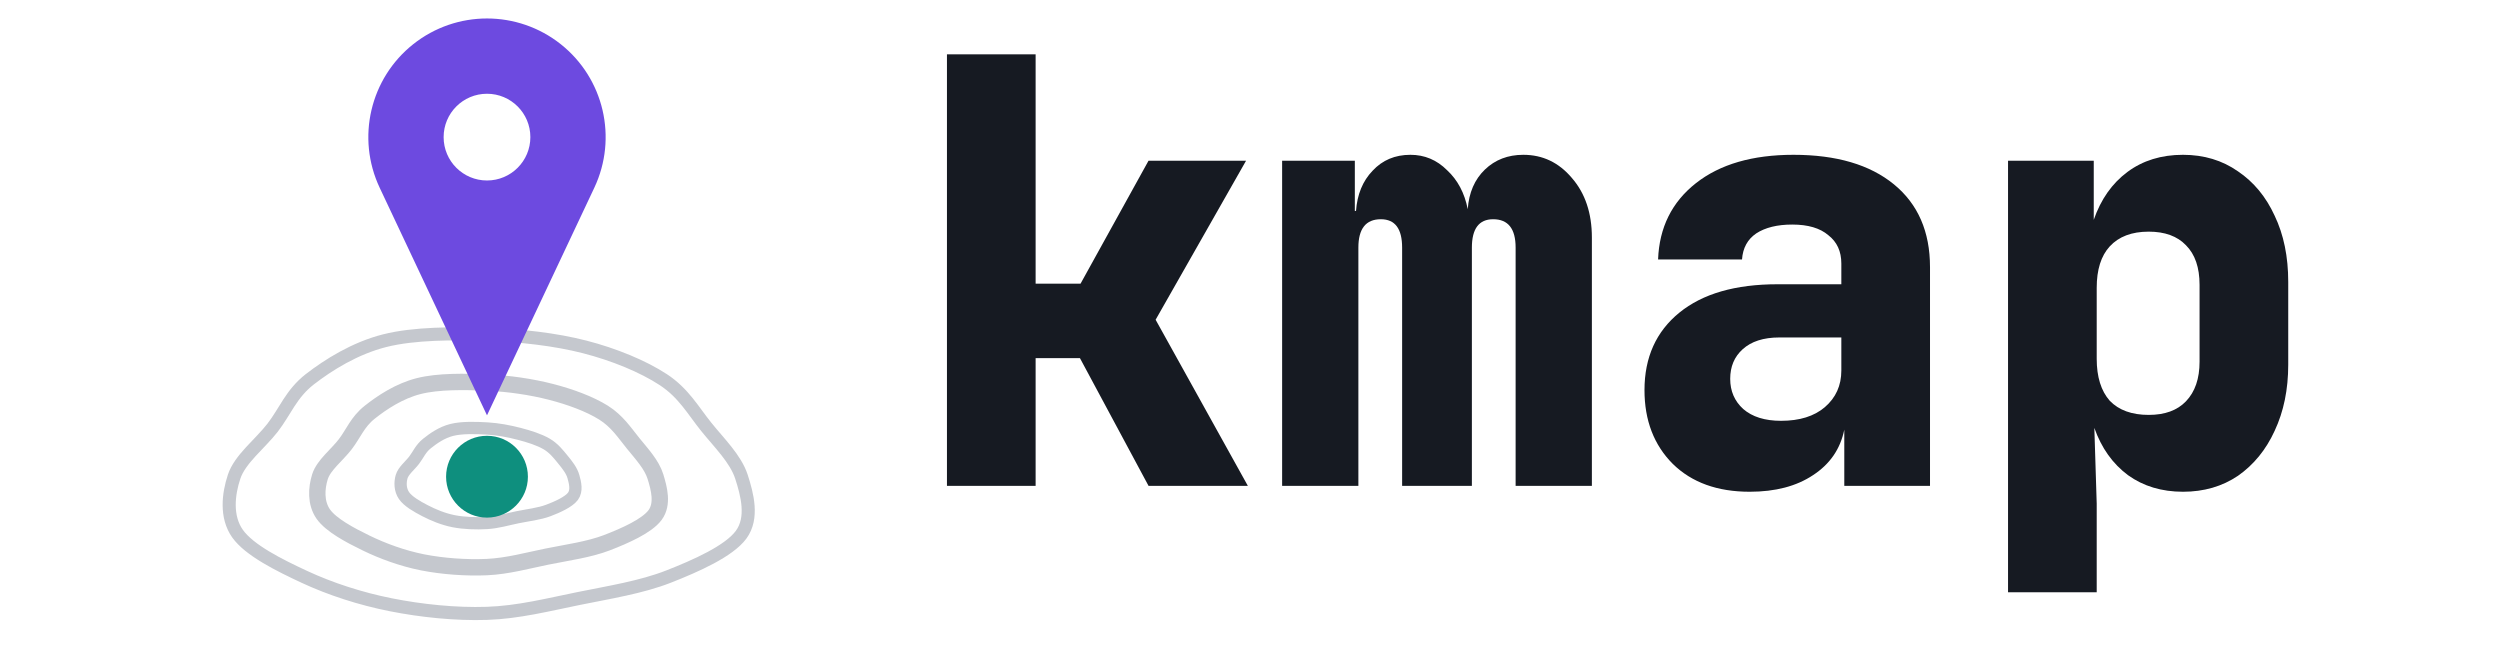
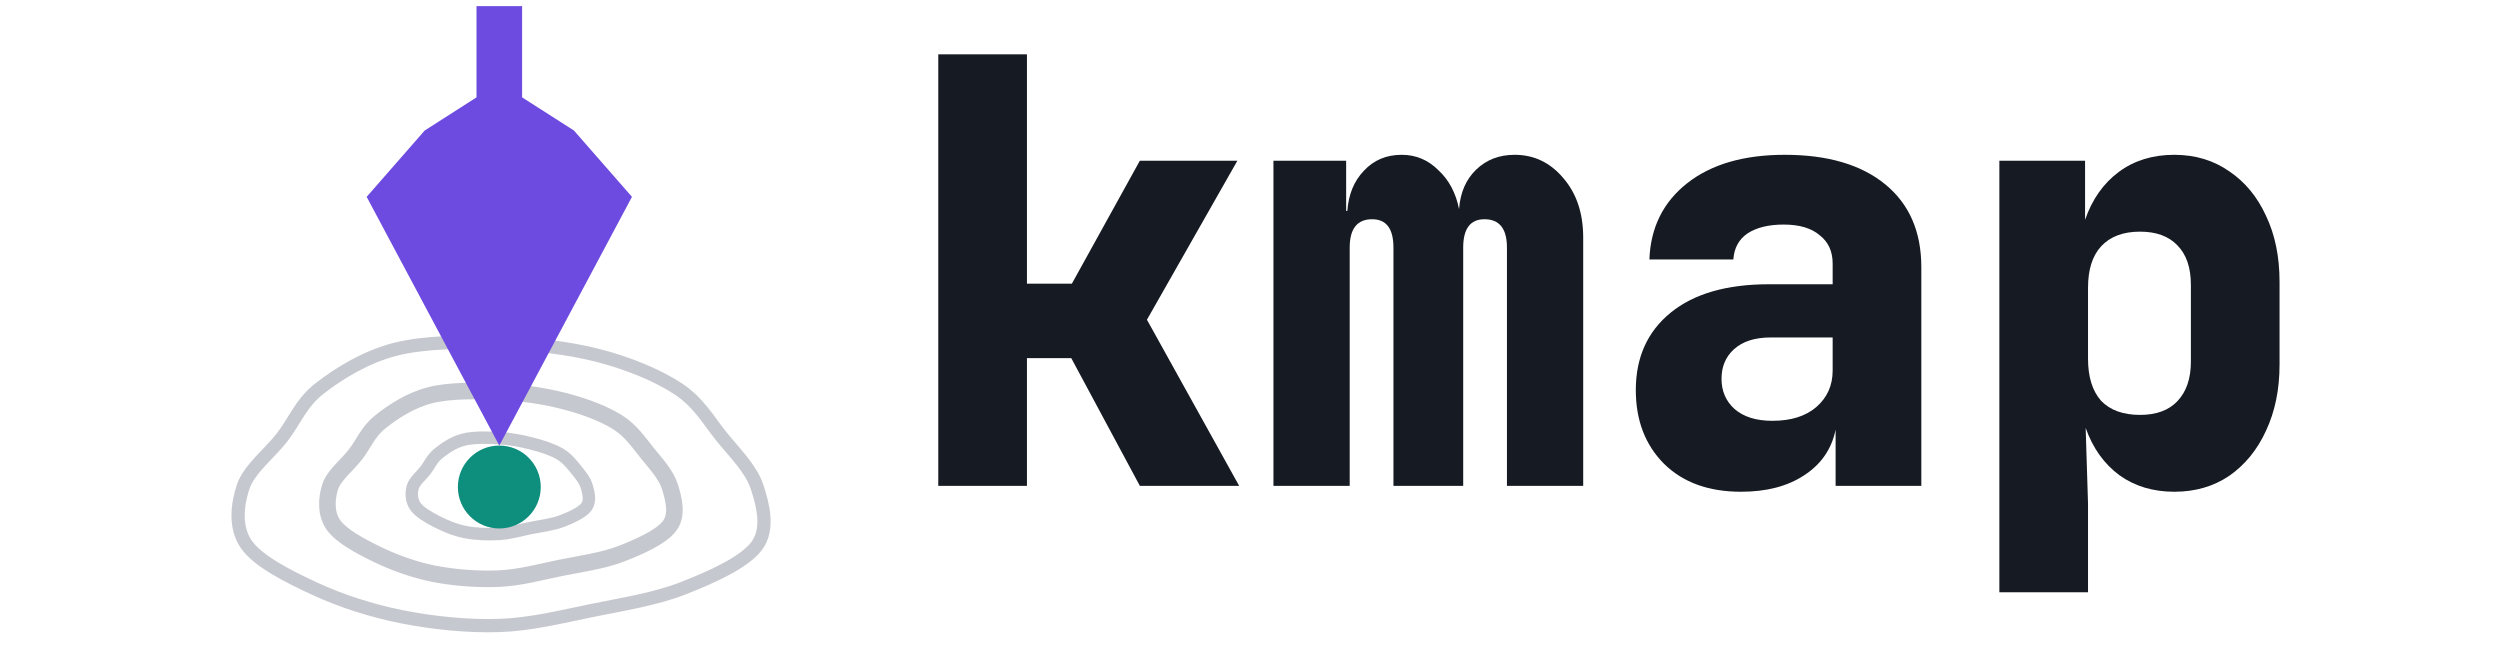
<svg xmlns="http://www.w3.org/2000/svg" viewBox="0 0 406 105" width="406" height="105" role="img" aria-label="kmap">
-   <g transform="translate(21.282,0.342) scale(0.664436)">
+   <g transform="translate(22.519,1.000) scale(0.673209)">
    <g fill="none" stroke="#5B6274" stroke-opacity="0.35" stroke-linejoin="round">
      <path d="M108.13,116C108.55,117.5 109.03,119.41 108.01,120.79C106.98,122.16 104.26,123.4 102,124.25C99.74,125.1 96.96,125.4 94.46,125.91C91.96,126.42 89.61,127.15 87,127.31C84.39,127.47 81.34,127.37 78.82,126.87C76.29,126.37 73.88,125.36 71.87,124.32C69.85,123.28 67.67,122.01 66.72,120.62C65.76,119.23 65.72,117.45 66.13,116C66.55,114.55 68.18,113.29 69.2,111.95C70.23,110.6 70.77,109.14 72.3,107.91C73.83,106.68 75.94,105.18 78.39,104.57C80.84,103.95 84.25,104.05 87,104.21C89.75,104.37 92.46,104.9 94.89,105.53C97.32,106.16 99.79,106.95 101.57,107.99C103.34,109.03 104.43,110.45 105.52,111.78C106.62,113.12 107.72,114.5 108.13,116Z" stroke-width="3" />
      <path d="M128.18,116C129.08,118.92 130.07,122.67 128.09,125.36C126.11,128.05 120.72,130.43 116.32,132.13C111.92,133.82 106.59,134.53 101.7,135.52C96.81,136.51 92.08,137.85 87,138.09C81.92,138.32 76.16,137.9 71.24,136.93C66.32,135.95 61.54,134.19 57.5,132.23C53.45,130.26 48.86,127.82 46.97,125.12C45.09,122.41 45.29,118.84 46.18,116C47.08,113.16 50.31,110.73 52.33,108.1C54.36,105.47 55.34,102.61 58.34,100.24C61.34,97.86 65.54,95.06 70.32,93.85C75.1,92.64 81.62,92.75 87,92.99C92.38,93.22 97.87,94.04 102.62,95.26C107.37,96.48 112.13,98.24 115.48,100.34C118.83,102.44 120.61,105.25 122.73,107.86C124.85,110.47 127.29,113.08 128.18,116Z" stroke-width="4" />
      <path d="M149.19,116C150.62,120.39 152.1,126.09 149.13,130.15C146.16,134.22 138,137.81 131.38,140.41C124.76,143.01 116.82,144.27 109.42,145.77C102.02,147.27 94.66,149.15 87,149.4C79.34,149.66 70.86,148.77 63.44,147.29C56.01,145.81 48.67,143.41 42.43,140.51C36.19,137.61 28.89,133.98 26.01,129.89C23.14,125.81 23.76,120.31 25.19,116C26.62,111.69 31.48,108.02 34.57,104.06C37.65,100.09 39.13,95.73 43.7,92.18C48.27,88.64 54.75,84.59 61.97,82.76C69.19,80.93 78.85,80.95 87,81.2C95.15,81.46 103.7,82.43 110.89,84.28C118.07,86.13 125.16,89.04 130.11,92.29C135.06,95.54 137.39,99.84 140.57,103.79C143.75,107.75 147.76,111.61 149.19,116Z" stroke-width="3.2" />
    </g>
-     <path fill="#6D4AE0" fill-rule="evenodd" d="M60.77,45.37A29,29 0 1 1 113.23,45.37L87,101ZM97.6,33A10.6,10.6 0 1 0 76.4,33A10.6,10.6 0 1 0 97.6,33Z" />
+     <path fill="#6D4AE0" d="M92.5,0L92.5,22L105,30L119,46L87,106L55,46L69,30L81.5,22L81.5,0Z" />
    <circle cx="87" cy="116" r="10" fill="#0E8F7E" />
  </g>
-   <g fill="#161A22" transform="translate(146.969,-17.100) scale(0.096)" aria-hidden="true">
+   <g fill="#161A22" transform="translate(145.559,-17.100) scale(0.096)" aria-hidden="true">
    <path d="M 71,1000 V 270 h 150 v 388 h 76 L 412,450 H 577 L 424,719 580,1000 H 412 L 296,784 h -75 v 216 z" />
    <path d="M 638,1000 V 450 h 123 v 85 h 2 q 3,-42 28,-68 25,-27 64,-27 36,0 62,26 27,25 35,66 3,-42 29,-67 26,-25 65,-25 49,0 82,39 34,39 34,101 v 420 h -129 V 597 q 0,-48 -38,-48 -36,0 -36,48 v 403 h -118 V 597 q 0,-48 -36,-48 -38,0 -38,48 v 403 z" />
    <path d="m 1429.001,1010 q -82,0 -130,-47 -48,-48 -48,-125 0,-83 59,-131 59,-48 166,-48 h 108 v -35 q 0,-31 -22,-48 -21,-18 -61,-18 -38,0 -61,15 -22,15 -24,44 h -142 q 3,-81 64,-129 61,-48 165,-48 109,0 170,50 61,50 61,140 v 370 h -145 v -95 q -10,49 -53,77 -42,28 -107,28 z m 53,-120 q 47,0 74,-23 28,-24 28,-62 v -56 h -105 q -40,0 -62,20 -21,19 -21,50 0,31 22,51 23,20 64,20 z" />
    <path d="M 1866.001,1180 V 450 h 145 v 100 q 18,-52 57,-81 39,-29 94,-29 53,0 93,28 40,27 62,75 23,48 23,112 v 140 q 0,63 -23,112 -22,48 -62,76 -40,27 -93,27 -54,0 -93,-28 -39,-29 -57,-80 l 4,128 v 150 z m 238,-300 q 41,0 63,-23 23,-24 23,-67 V 660 q 0,-44 -23,-67 -22,-23 -63,-23 -43,0 -66,25 -22,24 -22,70 v 120 q 0,46 22,71 23,24 66,24 z" />
  </g>
</svg>
